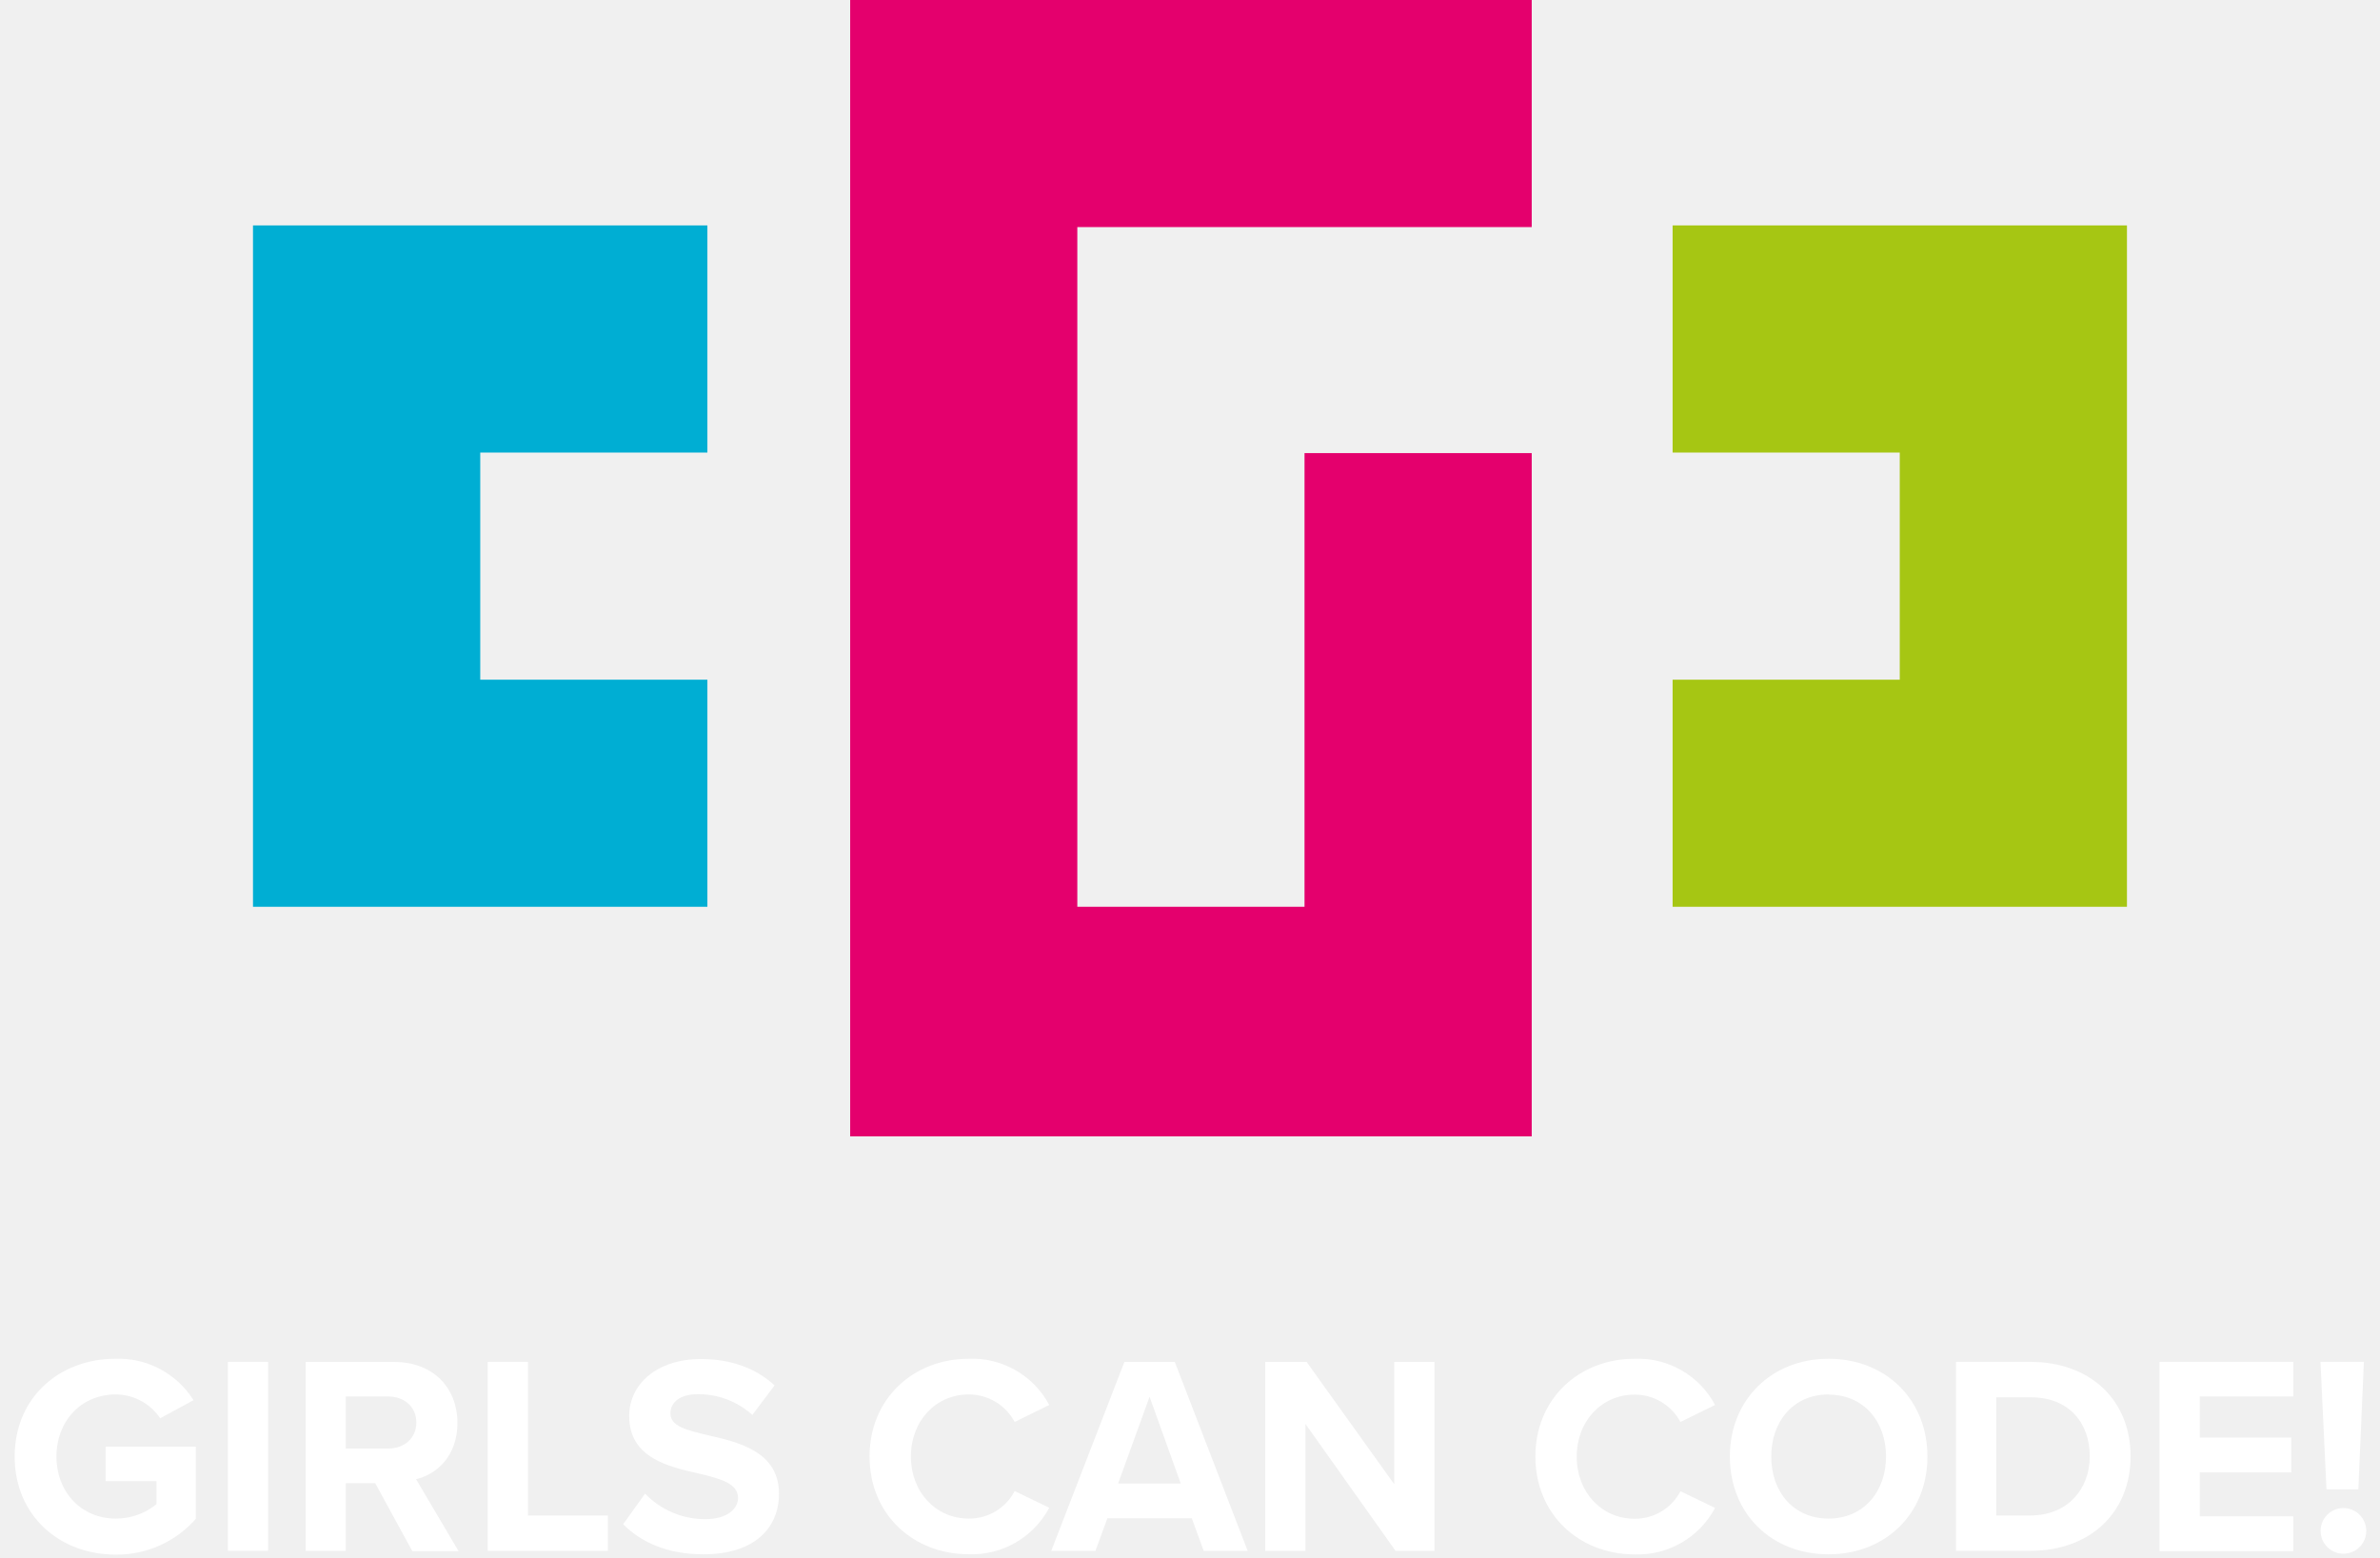
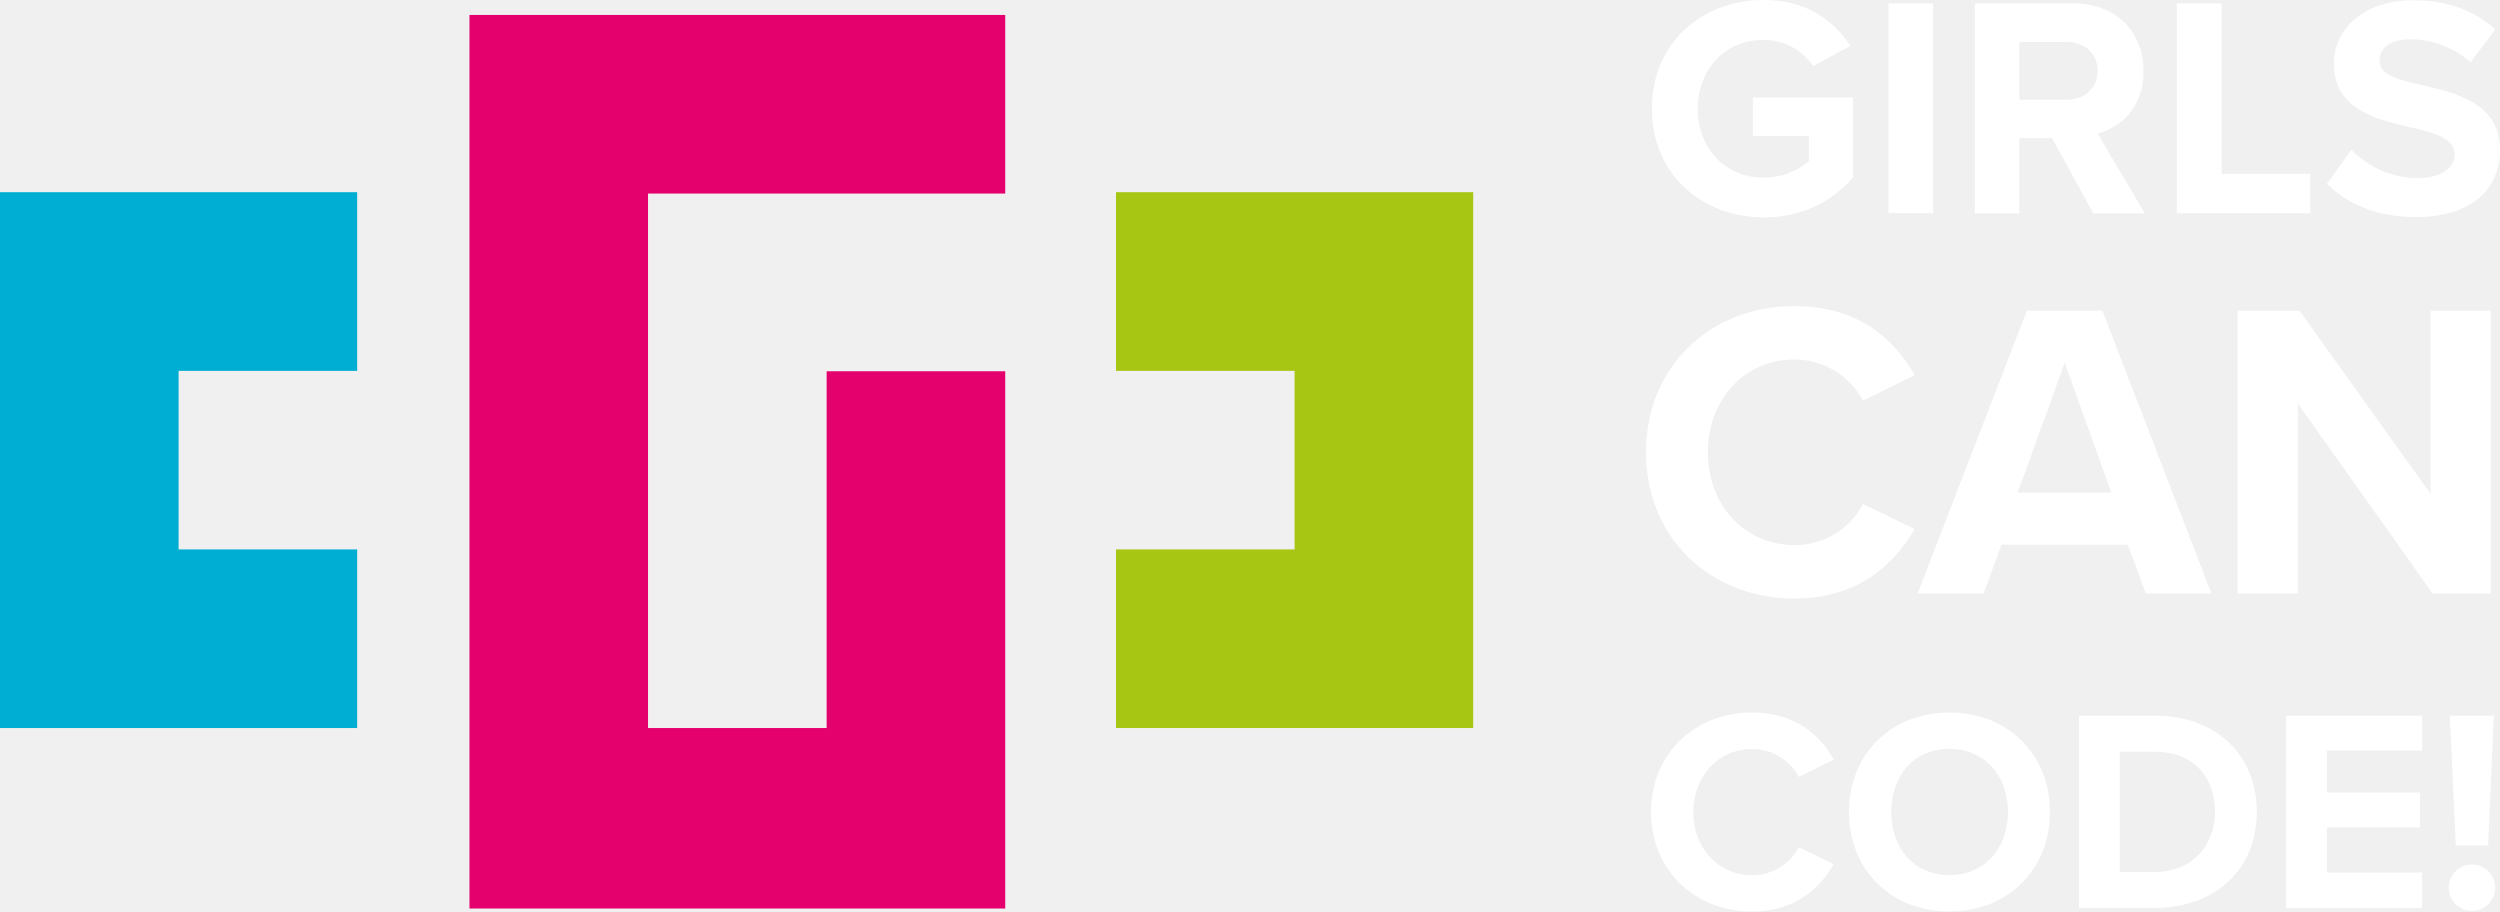
- <svg xmlns="http://www.w3.org/2000/svg" viewBox="0 0 428.23 280.39" version="1.1" id="svg93">
-   <defs id="defs55">
-     <style id="style53">.cls-1{fill:#00aed3;}.cls-2{fill:#a6c613;}.cls-3{fill:#e4006d;}.cls-4{fill:none;}.cls-5{isolation:isolate;}</style>
+ <svg xmlns="http://www.w3.org/2000/svg" id="Layer_1" data-name="Layer 1" viewBox="0 0 572.19 208.61">
+   <defs>
+     <style>.cls-1{fill:#fff;}.cls-2{fill:#00aed3;}.cls-3{fill:#a6c613;}.cls-4{fill:#e4006d;}</style>
  </defs>
  <g id="Calque_2" data-name="Calque 2">
-     <g id="Calque_1-2" data-name="Calque 1">
+     <g id="Calque_2-2" data-name="Calque 2-2">
+       <g id="text12">
+         <path class="cls-1" d="M403.64,0c9.94,0,16.2,4.82,19.87,10.51L415,15.12a13.68,13.68,0,0,0-11.38-6c-8.71,0-15.05,6.7-15.05,15.77s6.34,15.77,15.05,15.77A16.24,16.24,0,0,0,414,36.94V31.11H401.19V22.32h22.9V40.68a26.64,26.64,0,0,1-20.45,9.08c-14,0-25.56-9.8-25.56-24.92S389.6,0,403.64,0Z" />
+         <path class="cls-1" d="M432.22.79h10.23v48H432.22Z" />
+         <path class="cls-1" d="M469.66,31.61h-7.49V48.82H452V.79h22.46c10,0,16.13,6.55,16.13,15.48,0,8.5-5.33,13-10.51,14.26l10.8,18.29H479.09Zm3.24-22H462.17V22.83H472.9c4.11,0,7.2-2.6,7.2-6.63s-3.1-6.62-7.2-6.62Z" />
+         <path class="cls-1" d="M498.24.79h10.23v39h20.3v9H498.24Z" />
+         <path class="cls-1" d="M538.2,34.28a21.1,21.1,0,0,0,15.27,6.48c5.61,0,8.35-2.67,8.35-5.4,0-3.61-4.18-4.83-9.72-6.13-7.85-1.8-17.93-4-17.93-14.69,0-8,6.91-14.47,18.22-14.47,7.63,0,14,2.31,18.72,6.7l-5.69,7.49A20.46,20.46,0,0,0,551.67,9c-4.61,0-7.06,2-7.06,4.9,0,3.24,4,4.25,9.58,5.54,7.92,1.8,18,4.18,18,14.84,0,8.78-6.26,15.4-19.23,15.4-9.21,0-15.84-3.09-20.37-7.63Z" />
+         <path class="cls-1" d="M376.73,103.52c0-19.89,15-33.47,33.95-33.47,14.74,0,23,7.76,27.54,15.82l-11.83,5.82a17.71,17.71,0,0,0-15.71-9.41c-11.26,0-19.79,9-19.79,21.24s8.53,21.24,19.79,21.24a17.54,17.54,0,0,0,15.71-9.41l11.83,5.73c-4.65,8-12.8,15.9-27.54,15.9C391.76,137,376.73,123.4,376.73,103.52Z" />
+         <path class="cls-1" d="M487,124.67H458.11L454,135.82H438.9l25-64.7h17.3l24.93,64.7h-15Zm-25.2-11.94h21.43L472.56,83.05Z" />
+         <path class="cls-1" d="M525.91,92.36v43.46H512.14V71.12H526.3l30,41.91V71.12h13.78v64.7H556.76Z" />
+         <path class="cls-1" d="M377.87,185.84c0-13.52,10.23-22.76,23.1-22.76,10,0,15.64,5.28,18.74,10.75l-8,4a12.08,12.08,0,0,0-10.69-6.4c-7.65,0-13.46,6.14-13.46,14.45S393.32,200.3,401,200.3a12,12,0,0,0,10.69-6.4l8,3.89c-3.16,5.48-8.71,10.82-18.74,10.82C388.1,208.61,377.87,199.37,377.87,185.84Z" />
+         <path class="cls-1" d="M446.18,163.08c13.33,0,23,9.5,23,22.76s-9.7,22.77-23,22.77-23-9.5-23-22.77S432.92,163.08,446.18,163.08Zm0,8.31c-8.12,0-13.33,6.2-13.33,14.45s5.21,14.46,13.33,14.46,13.4-6.27,13.4-14.46S454.3,171.39,446.18,171.39Z" />
+         <path class="cls-1" d="M475.82,163.8h17.35c13.8,0,23.36,8.78,23.36,22s-9.56,22-23.36,22H475.82Zm17.35,35.77c8.71,0,13.8-6.27,13.8-13.73,0-7.78-4.76-13.79-13.8-13.79h-8v27.52Z" />
+         <path class="cls-1" d="M523.2,163.8h31.15v8H532.57v9.57h21.32v8H532.57V199.7h21.78v8.12H523.2Z" />
+         <path class="cls-1" d="M565.77,197.86a5.31,5.31,0,1,1,0,10.62h0a5.31,5.31,0,0,1,0-10.62Zm-5.08-34.06h10.1l-1.32,29.7h-7.39Z" />
+       </g>
      <g id="g24">
-         <polygon id="polygon4" class="cls-1" points="45.52 40.57 45.52 81.45 45.52 122.33 45.52 163.2 86.41 163.2 127.28 163.2 127.28 122.33 86.41 122.33 86.41 81.45 127.28 81.45 127.28 40.57 86.41 40.57 45.52 40.57" />
-         <polygon id="polygon6" class="cls-2" points="382.7 163.2 382.7 122.33 382.7 81.45 382.7 40.57 341.82 40.57 300.95 40.57 300.95 81.45 341.82 81.45 341.82 122.33 300.95 122.33 300.95 163.2 341.82 163.2 382.7 163.2" />
-         <polygon id="polygon8" class="cls-3" points="152.97 163.2 152.97 204.52 275.6 204.52 275.6 163.2 275.6 122.43 275.6 122.33 275.6 81.55 234.72 81.55 234.72 122.33 234.72 163.2 193.84 163.2 193.84 122.33 193.84 81.65 193.84 81.55 193.84 40.87 234.72 40.87 275.6 40.87 275.6 0 234.72 0 193.84 0 152.97 0 152.97 40.77 152.97 40.87 152.97 81.55 152.97 81.65 152.97 122.33 152.97 122.43 152.97 163.2" />
-       </g>
-       <rect id="rect10" class="cls-4" y="245.71" width="428.23" height="34.68" />
-       <g id="text12" class="cls-5">
-         <g class="cls-5" id="g88" style="fill:#ffffff">
-           <path d="M20.75,244.55A15.93,15.93,0,0,1,34.82,252l-6,3.26a9.63,9.63,0,0,0-8-4.29c-6.17,0-10.66,4.75-10.66,11.17s4.49,11.17,10.66,11.17a11.46,11.46,0,0,0,7.34-2.6v-4.13H19v-6.22H35.23v13a18.87,18.87,0,0,1-14.48,6.43c-9.95,0-18.11-6.94-18.11-17.65S10.8,244.55,20.75,244.55Z" id="path62" style="fill:#ffffff" />
-           <path d="M41,245.11h7.24v34H41Z" id="path64" style="fill:#ffffff" />
-           <path d="M67.51,266.94h-5.3v12.18H55v-34H70.88c7.09,0,11.42,4.64,11.42,11,0,6-3.77,9.23-7.44,10.1l7.65,12.95H74.19Zm2.3-15.61h-7.6v9.38h7.6c2.9,0,5.1-1.83,5.1-4.69S72.71,251.33,69.81,251.33Z" id="path66" style="fill:#ffffff" />
-           <path d="M87.76,245.11H95v27.64h14.38v6.37H87.76Z" id="path68" style="fill:#ffffff" />
-           <path d="M116.07,268.82a14.9,14.9,0,0,0,10.81,4.59c4,0,5.91-1.88,5.91-3.82,0-2.55-3-3.42-6.88-4.34-5.56-1.27-12.7-2.8-12.7-10.4,0-5.66,4.9-10.25,12.9-10.25,5.41,0,9.89,1.63,13.26,4.74l-4,5.31a14.5,14.5,0,0,0-9.74-3.73c-3.26,0-5,1.43-5,3.47,0,2.3,2.86,3,6.79,3.93,5.61,1.27,12.74,3,12.74,10.5,0,6.22-4.43,10.92-13.61,10.92-6.53,0-11.22-2.2-14.43-5.41Z" id="path70" style="fill:#ffffff" />
-           <path d="M156.46,262.14c0-10.45,7.9-17.59,17.85-17.59a15.7,15.7,0,0,1,14.48,8.31l-6.22,3.06a9.33,9.33,0,0,0-8.26-4.95c-5.92,0-10.41,4.75-10.41,11.17s4.49,11.17,10.41,11.17a9.22,9.22,0,0,0,8.26-4.95l6.22,3a15.78,15.78,0,0,1-14.48,8.37C164.36,279.74,156.46,272.6,156.46,262.14Z" id="path72" style="fill:#ffffff" />
-           <path d="M214.44,273.26H199.25l-2.15,5.86h-7.95l13.16-34h9.07l13.11,34h-7.91ZM201.18,267h11.27l-5.61-15.61Z" id="path74" style="fill:#ffffff" />
-           <path d="M234.89,256.28v22.84h-7.24v-34h7.45l15.76,22v-22h7.24v34h-7Z" id="path76" style="fill:#ffffff" />
-           <path d="M276.26,262.14c0-10.45,7.9-17.59,17.84-17.59a15.7,15.7,0,0,1,14.49,8.31l-6.23,3.06A9.31,9.31,0,0,0,294.1,251c-5.91,0-10.4,4.75-10.4,11.17s4.49,11.17,10.4,11.17a9.2,9.2,0,0,0,8.26-4.95l6.23,3a15.78,15.78,0,0,1-14.49,8.37C284.16,279.74,276.26,272.6,276.26,262.14Z" id="path78" style="fill:#ffffff" />
-           <path d="M329,244.55c10.3,0,17.8,7.34,17.8,17.59s-7.5,17.6-17.8,17.6-17.75-7.35-17.75-17.6S318.79,244.55,329,244.55Zm0,6.42c-6.27,0-10.3,4.8-10.3,11.17s4,11.17,10.3,11.17,10.35-4.84,10.35-11.17S335.31,251,329,251Z" id="path80" style="fill:#ffffff" />
-           <path d="M351.94,245.11h13.41c10.66,0,18,6.78,18,17s-7.39,17-18,17H351.94Zm13.41,27.64c6.73,0,10.66-4.84,10.66-10.61,0-6-3.67-10.66-10.66-10.66h-6.17v21.27Z" id="path82" style="fill:#ffffff" />
-           <path d="M388.56,245.11h24.07v6.22H395.8v7.4h16.47V265H395.8v7.9h16.83v6.27H388.56Z" id="path84" style="fill:#ffffff" />
-           <path d="M421.45,271.42a4.11,4.11,0,1,1,0,8.21,4.11,4.11,0,0,1,0-8.21Zm-3.93-26.31h7.81l-1,22.95H418.6Z" id="path86" style="fill:#ffffff" />
-         </g>
+         <polygon id="polygon4" class="cls-2" points="0 43.99 0 84.88 0 125.75 0 166.63 40.88 166.63 81.75 166.63 81.75 125.75 40.88 125.75 40.88 84.88 81.75 84.88 81.75 43.99 40.88 43.99 0 43.99" />
+         <polygon id="polygon6" class="cls-3" points="337.18 166.63 337.18 125.75 337.18 84.88 337.18 43.99 296.3 43.99 255.43 43.99 255.43 84.88 296.3 84.88 296.3 125.75 255.43 125.75 255.43 166.63 296.3 166.63 337.18 166.63" />
+         <polygon id="polygon8" class="cls-4" points="107.45 166.63 107.45 207.94 230.07 207.94 230.07 166.63 230.07 125.86 230.07 125.75 230.07 84.97 189.2 84.97 189.2 125.75 189.2 166.63 148.32 166.63 148.32 125.75 148.32 85.08 148.32 84.97 148.32 44.3 189.2 44.3 230.07 44.3 230.07 3.42 189.2 3.42 148.32 3.42 107.45 3.42 107.45 44.2 107.45 44.3 107.45 84.97 107.45 85.08 107.45 125.75 107.45 125.86 107.45 166.63" />
      </g>
    </g>
  </g>
</svg>
